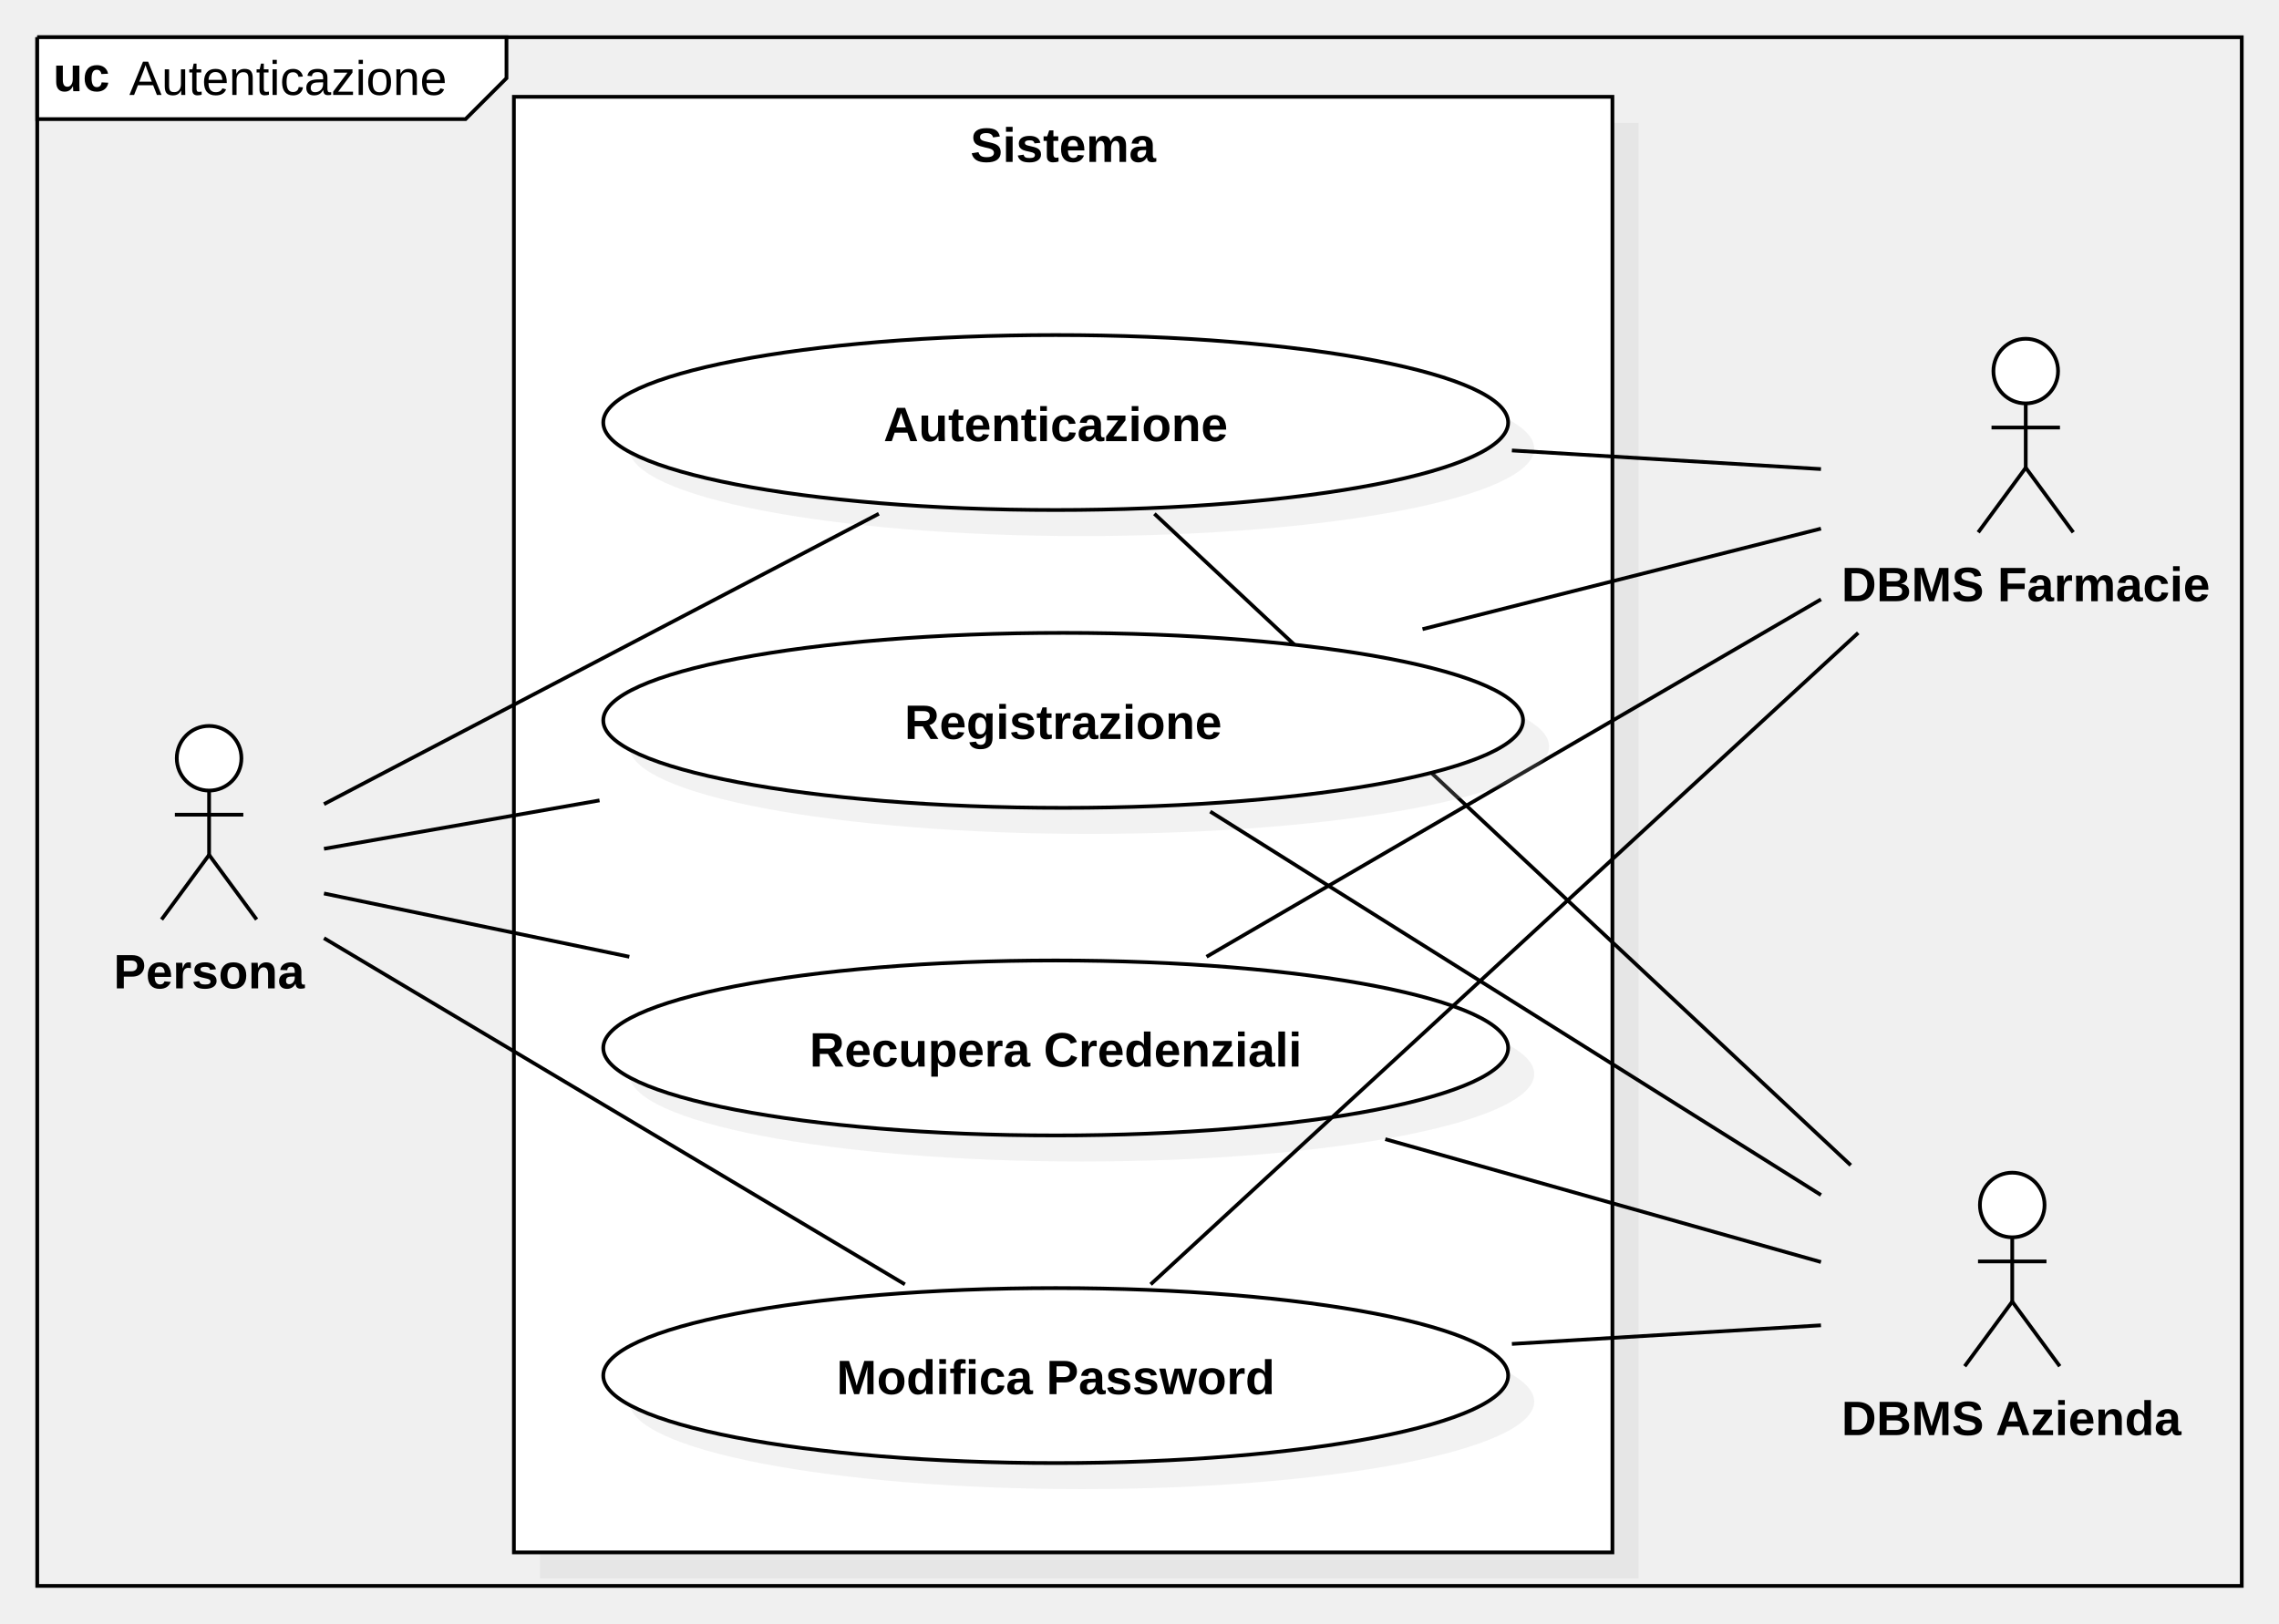
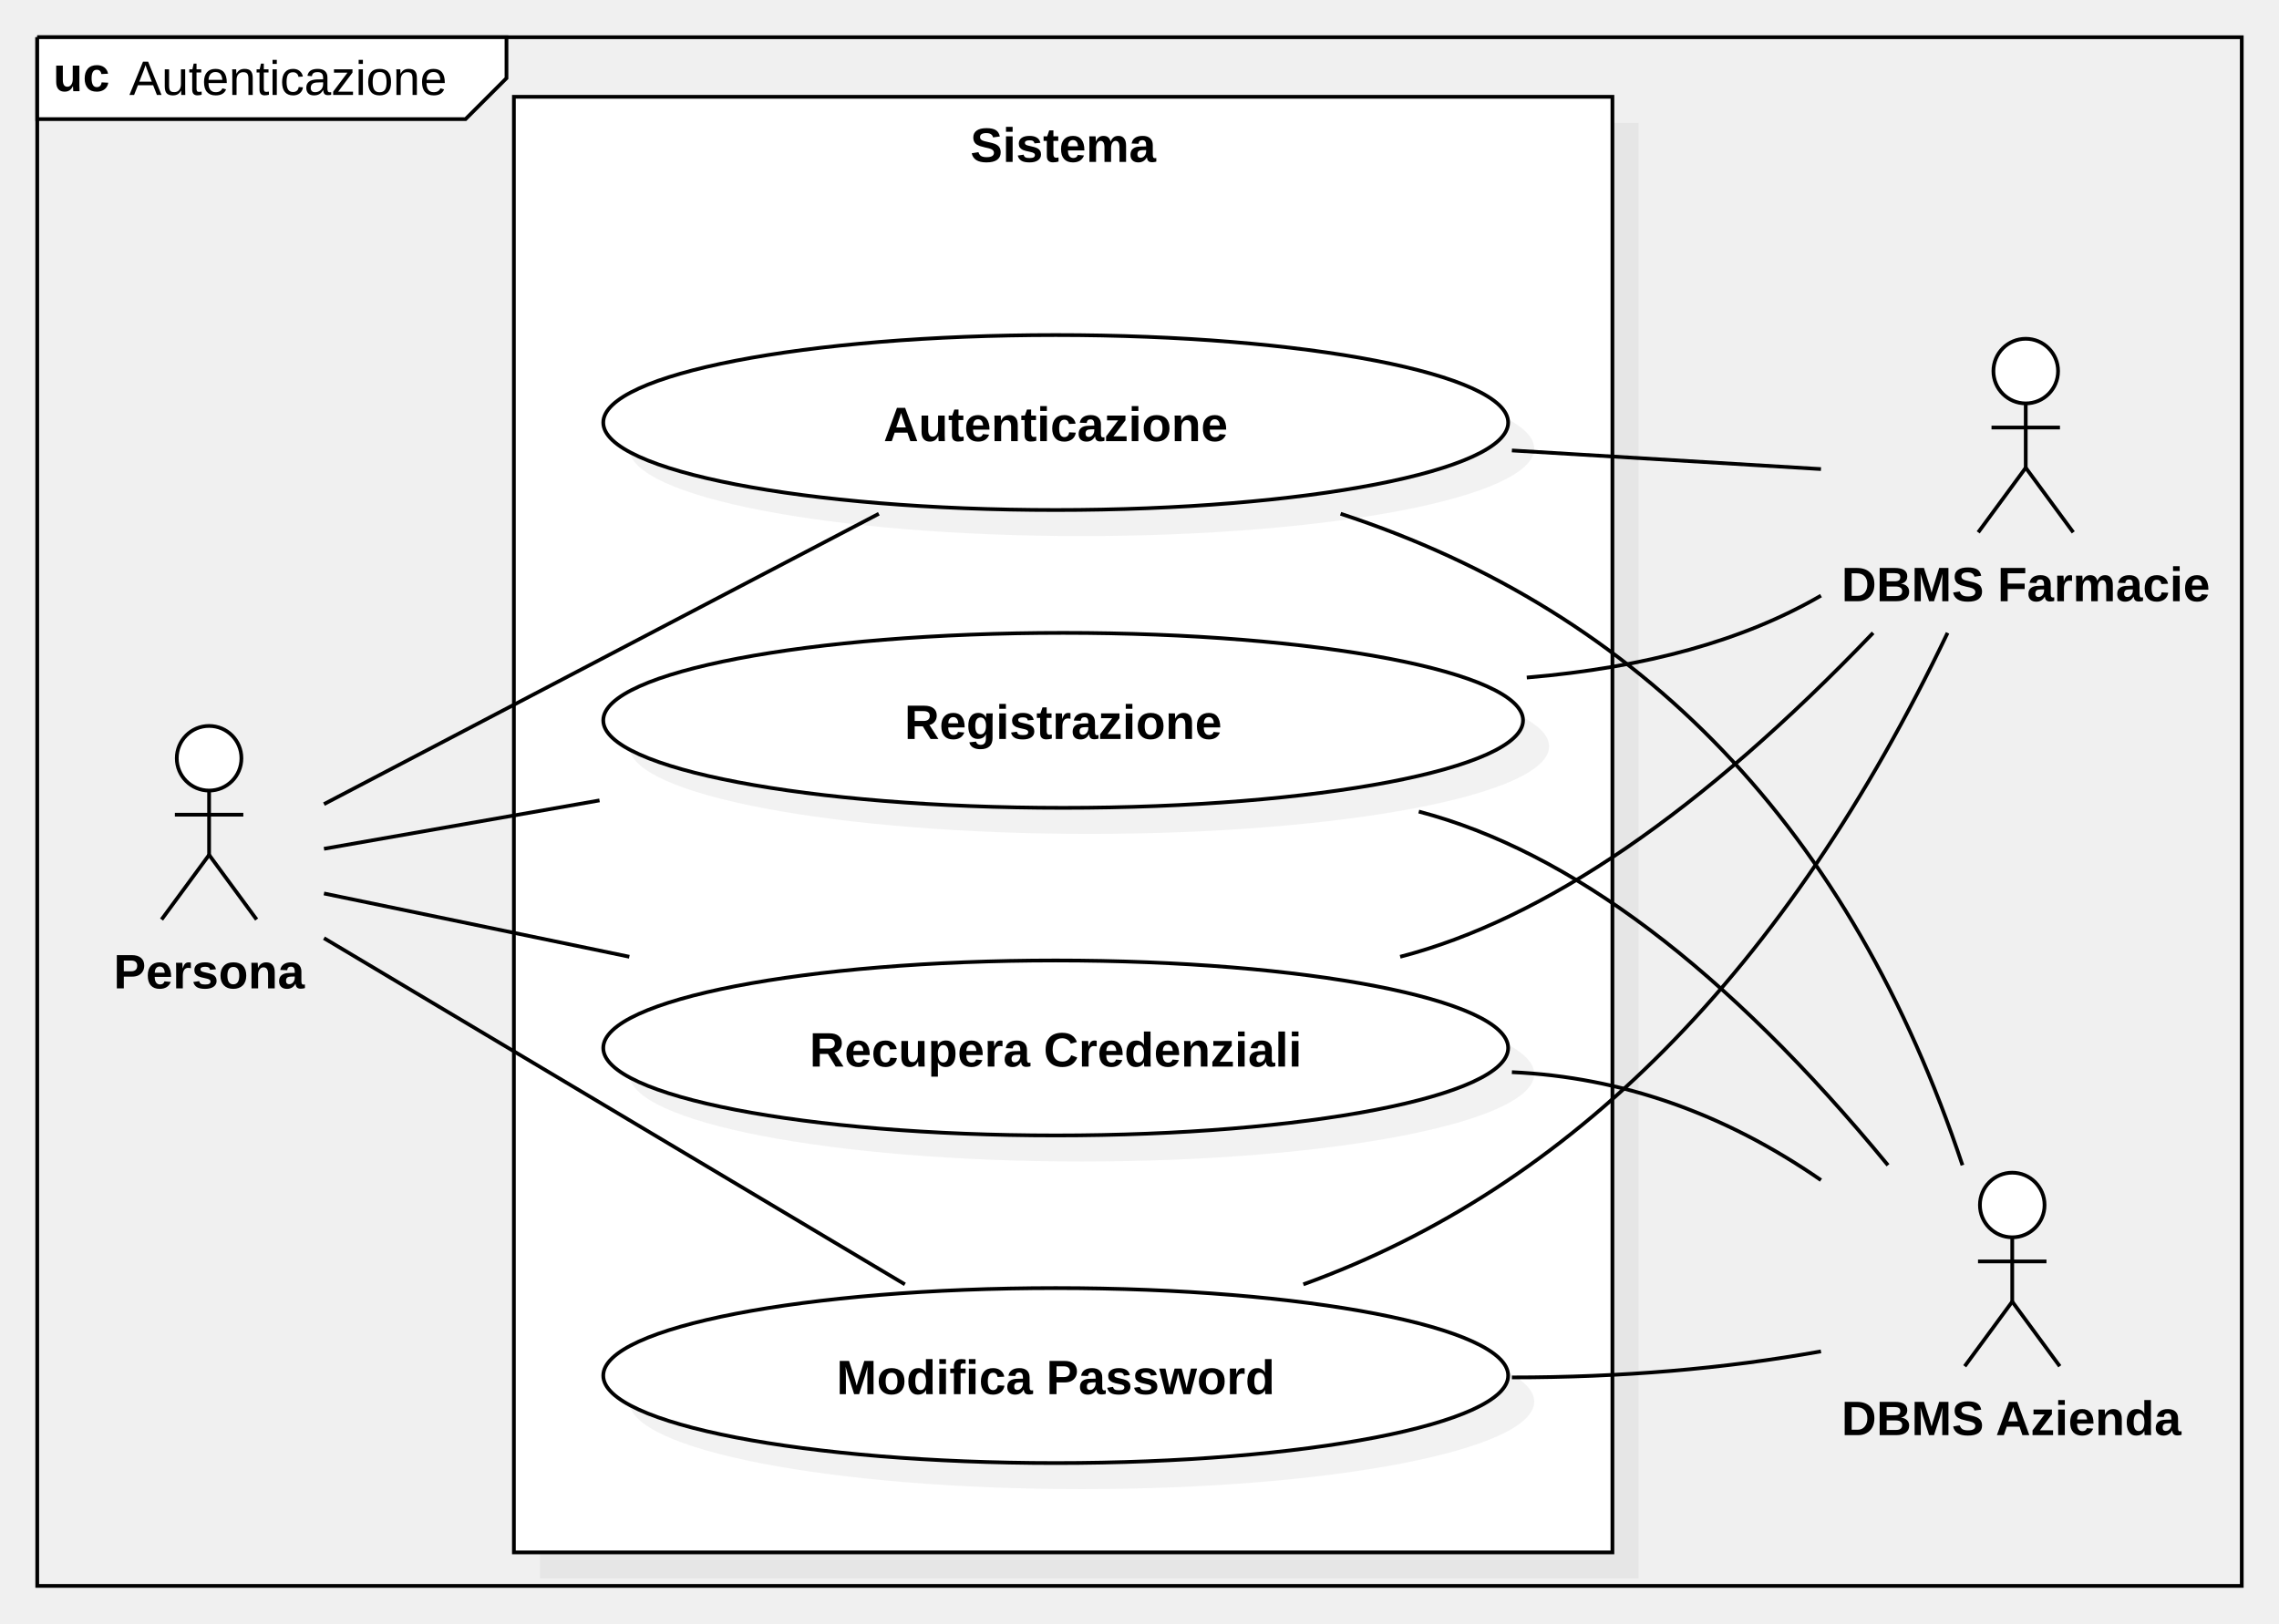
<svg xmlns="http://www.w3.org/2000/svg" height="436" version="1.1" width="612">
  <defs />
  <g>
    <g transform="translate(-214,-86) scale(1,1)">
      <rect fill="#C0C0C0" height="391" opacity="0.2" stroke="none" width="295" x="359" y="119" />
    </g>
    <g transform="translate(-214,-86) scale(1,1)">
      <rect fill="#ffffff" height="391" stroke="none" width="295" x="352" y="112" />
    </g>
    <g transform="translate(-214,-86) scale(1,1)">
      <path d="M 352 112 L 647 112 L 647 503 L 352 503 L 352 112 Z Z" fill="none" stroke="#000000" stroke-miterlimit="10" />
    </g>
    <g transform="translate(-214,-86) scale(1,1)">
      <g>
        <path fill="none" stroke="none" />
        <text fill="#000000" font-family="Arial" font-size="13px" font-style="normal" font-weight="bold" stroke="none" text-decoration="none" x="474.57" y="129.5">Sistema</text>
      </g>
    </g>
    <g transform="translate(-214,-86) scale(1,1)">
      <path d="M 224 96 L 816 96 L 816 512 L 224 512 L 224 96" fill="none" stroke="#000000" stroke-miterlimit="10" />
    </g>
    <g transform="translate(-214,-86) scale(1,1)">
      <path d="M 224 96 L 224 118 L 339.011 118 L 350.011 107 L 350.011 96 L 224 96" fill="#ffffff" stroke="none" />
    </g>
    <g transform="translate(-214,-86) scale(1,1)">
      <path d="M 224 96 L 224 118 L 339.011 118 L 350.011 107 L 350.011 96 L 224 96 L 224 96" fill="none" stroke="#000000" stroke-miterlimit="10" />
    </g>
    <g transform="translate(-214,-86) scale(1,1)">
      <g>
        <path fill="none" stroke="none" />
        <text fill="#000000" font-family="Arial" font-size="13px" font-style="normal" font-weight="normal" stroke="none" text-decoration="none" x="248.73" y="111.5">Autenticazione</text>
      </g>
    </g>
    <g transform="translate(-214,-86) scale(1,1)">
      <g>
        <path fill="none" stroke="none" />
        <text fill="#000000" font-family="Arial" font-size="13px" font-style="normal" font-weight="bold" stroke="none" text-decoration="none" x="228.28" y="110.5">uc</text>
      </g>
    </g>
    <g transform="translate(-214,-86) scale(1,1)">
      <path d="M 749.31 185.68 C 749.31 180.886 753.196 177 757.99 177 C 762.783 177 766.669 180.886 766.669 185.68 C 766.669 190.474 762.783 194.36 757.99 194.36 C 753.196 194.36 749.31 190.474 749.31 185.68 Z" fill="#ffffff" stroke="none" />
    </g>
    <g transform="translate(-214,-86) scale(1,1)">
      <path d="M 749.31 185.68 C 749.31 180.886 753.196 177 757.99 177 C 762.783 177 766.669 180.886 766.669 185.68 C 766.669 190.474 762.783 194.36 757.99 194.36 C 753.196 194.36 749.31 190.474 749.31 185.68 Z" fill="none" stroke="#000000" stroke-miterlimit="10" />
    </g>
    <g transform="translate(-214,-86) scale(1,1)">
      <path d="M 757.99 194.36 L 757.99 211.64" fill="none" stroke="#000000" stroke-miterlimit="10" />
    </g>
    <g transform="translate(-214,-86) scale(1,1)">
      <path d="M 748.8 200.84 L 767.179 200.84" fill="none" stroke="#000000" stroke-miterlimit="10" />
    </g>
    <g transform="translate(-214,-86) scale(1,1)">
      <path d="M 757.99 211.64 L 745.226 229" fill="none" stroke="#000000" stroke-miterlimit="10" />
    </g>
    <g transform="translate(-214,-86) scale(1,1)">
      <path d="M 757.99 211.64 L 770.753 229" fill="none" stroke="#000000" stroke-miterlimit="10" />
    </g>
    <g transform="translate(-214,-86) scale(1,1)">
      <g>
        <path fill="none" stroke="none" />
        <text fill="#000000" font-family="Arial" font-size="13px" font-style="normal" font-weight="bold" stroke="none" text-decoration="none" x="708.5" y="247.5">DBMS Farmacie</text>
      </g>
    </g>
    <g transform="translate(-214,-86) scale(1,1)">
      <path d="M 745.686 409.68 C 745.686 404.886 749.572 401 754.365 401 C 759.158 401 763.044 404.886 763.044 409.68 C 763.044 414.474 759.158 418.36 754.365 418.36 C 749.572 418.36 745.686 414.474 745.686 409.68 Z" fill="#ffffff" stroke="none" />
    </g>
    <g transform="translate(-214,-86) scale(1,1)">
      <path d="M 745.686 409.68 C 745.686 404.886 749.572 401 754.365 401 C 759.158 401 763.044 404.886 763.044 409.68 C 763.044 414.474 759.158 418.36 754.365 418.36 C 749.572 418.36 745.686 414.474 745.686 409.68 Z" fill="none" stroke="#000000" stroke-miterlimit="10" />
    </g>
    <g transform="translate(-214,-86) scale(1,1)">
      <path d="M 754.365 418.36 L 754.365 435.64" fill="none" stroke="#000000" stroke-miterlimit="10" />
    </g>
    <g transform="translate(-214,-86) scale(1,1)">
      <path d="M 745.175 424.84 L 763.555 424.84" fill="none" stroke="#000000" stroke-miterlimit="10" />
    </g>
    <g transform="translate(-214,-86) scale(1,1)">
      <path d="M 754.365 435.64 L 741.601 453" fill="none" stroke="#000000" stroke-miterlimit="10" />
    </g>
    <g transform="translate(-214,-86) scale(1,1)">
      <path d="M 754.365 435.64 L 767.129 453" fill="none" stroke="#000000" stroke-miterlimit="10" />
    </g>
    <g transform="translate(-214,-86) scale(1,1)">
      <g>
        <path fill="none" stroke="none" />
        <text fill="#000000" font-family="Arial" font-size="13px" font-style="normal" font-weight="bold" stroke="none" text-decoration="none" x="708.5" y="471.5">DBMS Azienda</text>
      </g>
    </g>
    <g transform="translate(-214,-86) scale(1,1)">
      <path d="M 383 206.5 C 383 193.521 437.397 183 504.5 183 C 571.603 183 626 193.521 626 206.5 C 626 219.479 571.603 230 504.5 230 C 437.397 230 383 219.479 383 206.5 Z" fill="#C0C0C0" opacity="0.2" stroke="none" />
    </g>
    <g transform="translate(-214,-86) scale(1,1)">
      <path d="M 376 199.5 C 376 186.521 430.397 176 497.5 176 C 564.603 176 619 186.521 619 199.5 C 619 212.479 564.603 223 497.5 223 C 430.397 223 376 212.479 376 199.5 Z" fill="#ffffff" stroke="none" />
    </g>
    <g transform="translate(-214,-86) scale(1,1)">
      <path d="M 376 199.5 C 376 186.521 430.397 176 497.5 176 C 564.603 176 619 186.521 619 199.5 C 619 212.479 564.603 223 497.5 223 C 430.397 223 376 212.479 376 199.5 Z" fill="none" stroke="#000000" stroke-miterlimit="10" />
    </g>
    <g transform="translate(-214,-86) scale(1,1)">
      <g>
        <path fill="none" stroke="none" />
        <text fill="#000000" font-family="Arial" font-size="13px" font-style="normal" font-weight="bold" stroke="none" text-decoration="none" x="451.273" y="204.5">Autenticazione</text>
      </g>
    </g>
    <g transform="translate(-214,-86) scale(1,1)">
      <path d="M 620 207 L 703 212" fill="none" stroke="#000000" stroke-miterlimit="10" />
    </g>
    <g transform="translate(-214,-86) scale(1,1)">
      <path d="M 261.472 289.68 C 261.472 284.886 265.357 281 270.151 281 C 274.944 281 278.83 284.886 278.83 289.68 C 278.83 294.474 274.944 298.36 270.151 298.36 C 265.357 298.36 261.472 294.474 261.472 289.68 Z" fill="#ffffff" stroke="none" />
    </g>
    <g transform="translate(-214,-86) scale(1,1)">
      <path d="M 261.472 289.68 C 261.472 284.886 265.357 281 270.151 281 C 274.944 281 278.83 284.886 278.83 289.68 C 278.83 294.474 274.944 298.36 270.151 298.36 C 265.357 298.36 261.472 294.474 261.472 289.68 Z" fill="none" stroke="#000000" stroke-miterlimit="10" />
    </g>
    <g transform="translate(-214,-86) scale(1,1)">
      <path d="M 270.151 298.36 L 270.151 315.64" fill="none" stroke="#000000" stroke-miterlimit="10" />
    </g>
    <g transform="translate(-214,-86) scale(1,1)">
      <path d="M 260.961 304.84 L 279.341 304.84" fill="none" stroke="#000000" stroke-miterlimit="10" />
    </g>
    <g transform="translate(-214,-86) scale(1,1)">
      <path d="M 270.151 315.64 L 257.387 333" fill="none" stroke="#000000" stroke-miterlimit="10" />
    </g>
    <g transform="translate(-214,-86) scale(1,1)">
      <path d="M 270.151 315.64 L 282.915 333" fill="none" stroke="#000000" stroke-miterlimit="10" />
    </g>
    <g transform="translate(-214,-86) scale(1,1)">
      <g>
        <path fill="none" stroke="none" />
        <text fill="#000000" font-family="Arial" font-size="13px" font-style="normal" font-weight="bold" stroke="none" text-decoration="none" x="244.5" y="351.5">Persona</text>
      </g>
    </g>
    <g transform="translate(-214,-86) scale(1,1)">
      <path d="M 301 302 L 450 224" fill="none" stroke="#000000" stroke-miterlimit="10" />
    </g>
    <g transform="translate(-214,-86) scale(1,1)">
-       <path d="M 524 224 L 711 399" fill="none" stroke="#000000" stroke-miterlimit="10" />
+       <path d="M 574 224 Q 696 264 741 399" fill="none" stroke="#000000" stroke-miterlimit="10" />
    </g>
    <g transform="translate(-214,-86) scale(1,1)">
      <path d="M 383 374.5 C 383 361.521 437.397 351 504.5 351 C 571.603 351 626 361.521 626 374.5 C 626 387.479 571.603 398 504.5 398 C 437.397 398 383 387.479 383 374.5 Z" fill="#C0C0C0" opacity="0.2" stroke="none" />
    </g>
    <g transform="translate(-214,-86) scale(1,1)">
      <path d="M 376 367.5 C 376 354.521 430.397 344 497.5 344 C 564.603 344 619 354.521 619 367.5 C 619 380.479 564.603 391 497.5 391 C 430.397 391 376 380.479 376 367.5 Z" fill="#ffffff" stroke="none" />
    </g>
    <g transform="translate(-214,-86) scale(1,1)">
      <path d="M 376 367.5 C 376 354.521 430.397 344 497.5 344 C 564.603 344 619 354.521 619 367.5 C 619 380.479 564.603 391 497.5 391 C 430.397 391 376 380.479 376 367.5 Z" fill="none" stroke="#000000" stroke-miterlimit="10" />
    </g>
    <g transform="translate(-214,-86) scale(1,1)">
      <g>
        <path fill="none" stroke="none" />
        <text fill="#000000" font-family="Arial" font-size="13px" font-style="normal" font-weight="bold" stroke="none" text-decoration="none" x="431.392" y="372.5">Recupera Credenziali</text>
      </g>
    </g>
    <g transform="translate(-214,-86) scale(1,1)">
      <path d="M 383 462.5 C 383 449.521 437.397 439 504.5 439 C 571.603 439 626 449.521 626 462.5 C 626 475.479 571.603 486 504.5 486 C 437.397 486 383 475.479 383 462.5 Z" fill="#C0C0C0" opacity="0.2" stroke="none" />
    </g>
    <g transform="translate(-214,-86) scale(1,1)">
      <path d="M 376 455.5 C 376 442.521 430.397 432 497.5 432 C 564.603 432 619 442.521 619 455.5 C 619 468.479 564.603 479 497.5 479 C 430.397 479 376 468.479 376 455.5 Z" fill="#ffffff" stroke="none" />
    </g>
    <g transform="translate(-214,-86) scale(1,1)">
      <path d="M 376 455.5 C 376 442.521 430.397 432 497.5 432 C 564.603 432 619 442.521 619 455.5 C 619 468.479 564.603 479 497.5 479 C 430.397 479 376 468.479 376 455.5 Z" fill="none" stroke="#000000" stroke-miterlimit="10" />
    </g>
    <g transform="translate(-214,-86) scale(1,1)">
      <g>
        <path fill="none" stroke="none" />
        <text fill="#000000" font-family="Arial" font-size="13px" font-style="normal" font-weight="bold" stroke="none" text-decoration="none" x="438.625" y="460.5">Modifica Password</text>
      </g>
    </g>
    <g transform="translate(-214,-86) scale(1,1)">
      <path d="M 301 326 L 383 343" fill="none" stroke="#000000" stroke-miterlimit="10" />
    </g>
    <g transform="translate(-214,-86) scale(1,1)">
      <path d="M 301 338 L 457 431" fill="none" stroke="#000000" stroke-miterlimit="10" />
    </g>
    <g transform="translate(-214,-86) scale(1,1)">
-       <path d="M 620 447 L 703 442" fill="none" stroke="#000000" stroke-miterlimit="10" />
-     </g>
-     <g transform="translate(-214,-86) scale(1,1)">
-       <path d="M 586 392 L 703 425" fill="none" stroke="#000000" stroke-miterlimit="10" />
-     </g>
-     <g transform="translate(-214,-86) scale(1,1)">
-       <path d="M 538 343 L 703 247" fill="none" stroke="#000000" stroke-miterlimit="10" />
-     </g>
-     <g transform="translate(-214,-86) scale(1,1)">
-       <path d="M 523 431 L 713 256" fill="none" stroke="#000000" stroke-miterlimit="10" />
+       <path d="M 620 456 Q 664 456 703 449" fill="none" stroke="#000000" stroke-miterlimit="10" />
+     </g>
+     <g transform="translate(-214,-86) scale(1,1)">
+       <path d="M 620 374 Q 664 376 703 403" fill="none" stroke="#000000" stroke-miterlimit="10" />
+     </g>
+     <g transform="translate(-214,-86) scale(1,1)">
+       <path d="M 590 343 Q 648 328 717 256" fill="none" stroke="#000000" stroke-miterlimit="10" />
+     </g>
+     <g transform="translate(-214,-86) scale(1,1)">
+       <path d="M 564 431 Q 672 392 737 256" fill="none" stroke="#000000" stroke-miterlimit="10" />
    </g>
    <g transform="translate(-214,-86) scale(1,1)">
      <path d="M 383 286.5 C 383 273.521 438.293 263 506.5 263 C 574.707 263 630 273.521 630 286.5 C 630 299.479 574.707 310 506.5 310 C 438.293 310 383 299.479 383 286.5 Z" fill="#C0C0C0" opacity="0.2" stroke="none" />
    </g>
    <g transform="translate(-214,-86) scale(1,1)">
      <path d="M 376 279.5 C 376 266.521 431.293 256 499.5 256 C 567.707 256 623 266.521 623 279.5 C 623 292.479 567.707 303 499.5 303 C 431.293 303 376 292.479 376 279.5 Z" fill="#ffffff" stroke="none" />
    </g>
    <g transform="translate(-214,-86) scale(1,1)">
      <path d="M 376 279.5 C 376 266.521 431.293 256 499.5 256 C 567.707 256 623 266.521 623 279.5 C 623 292.479 567.707 303 499.5 303 C 431.293 303 376 292.479 376 279.5 Z" fill="none" stroke="#000000" stroke-miterlimit="10" />
    </g>
    <g transform="translate(-214,-86) scale(1,1)">
      <g>
        <path fill="none" stroke="none" />
        <text fill="#000000" font-family="Arial" font-size="13px" font-style="normal" font-weight="bold" stroke="none" text-decoration="none" x="456.879" y="284.5">Registrazione</text>
      </g>
    </g>
    <g transform="translate(-214,-86) scale(1,1)">
      <path d="M 301 314 L 375 301" fill="none" stroke="#000000" stroke-miterlimit="10" />
    </g>
    <g transform="translate(-214,-86) scale(1,1)">
-       <path d="M 596 255 L 703 228" fill="none" stroke="#000000" stroke-miterlimit="10" />
-     </g>
-     <g transform="translate(-214,-86) scale(1,1)">
-       <path d="M 539 304 L 703 407" fill="none" stroke="#000000" stroke-miterlimit="10" />
+       <path d="M 624 268 Q 672 264 703 246" fill="none" stroke="#000000" stroke-miterlimit="10" />
+     </g>
+     <g transform="translate(-214,-86) scale(1,1)">
+       <path d="M 595 304 Q 656 320 721 399" fill="none" stroke="#000000" stroke-miterlimit="10" />
    </g>
  </g>
</svg>
